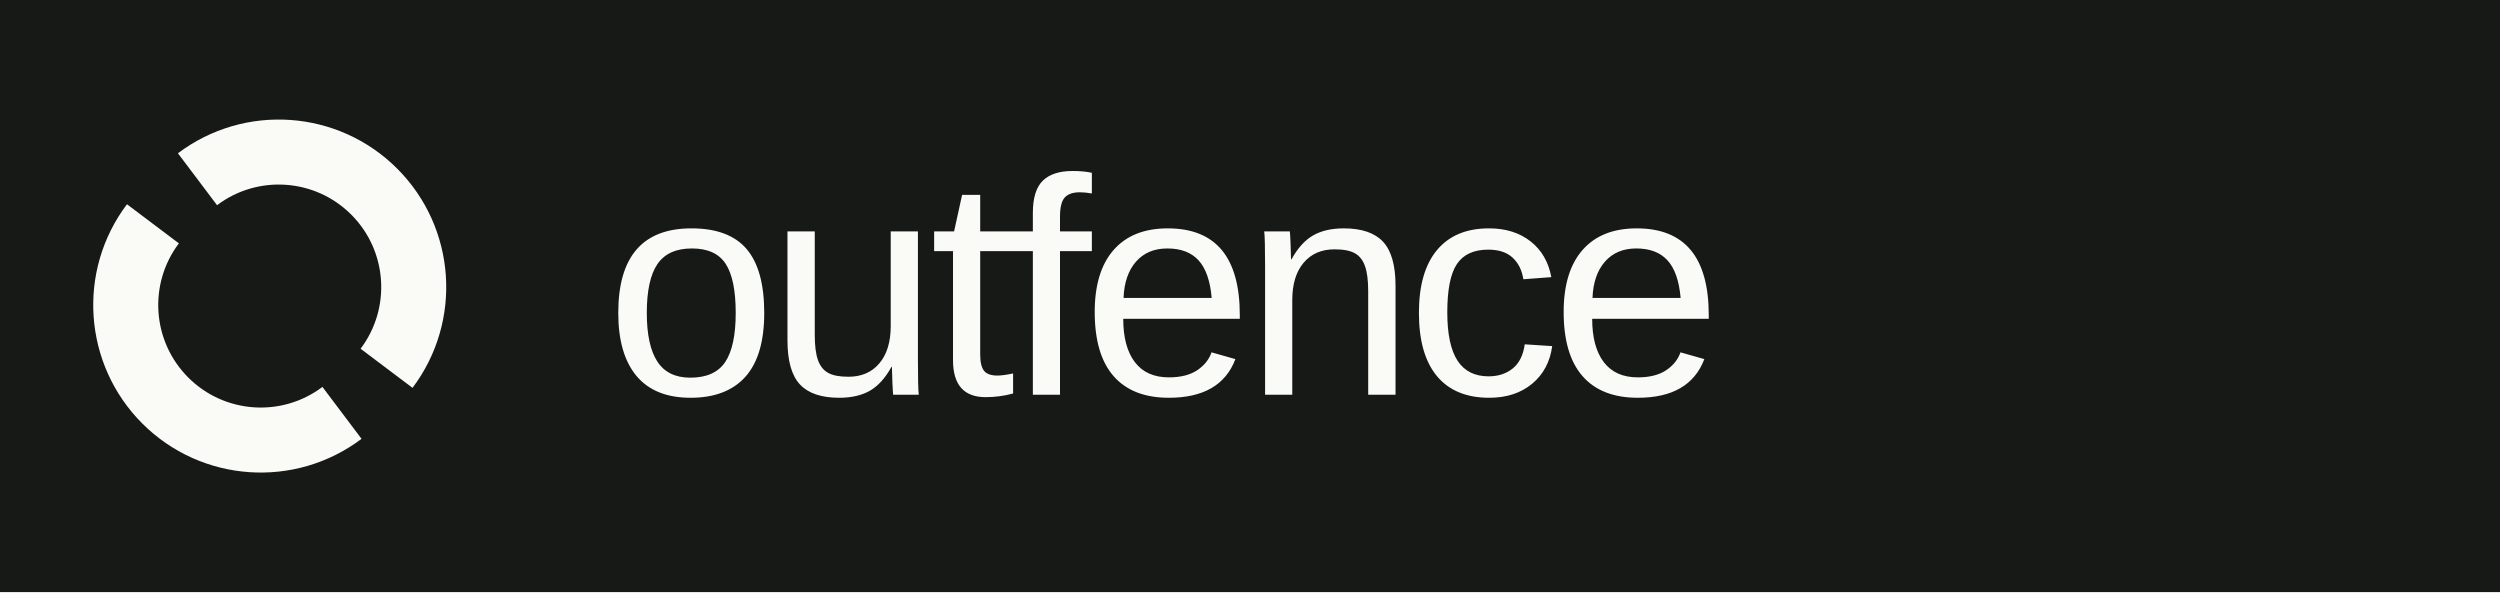
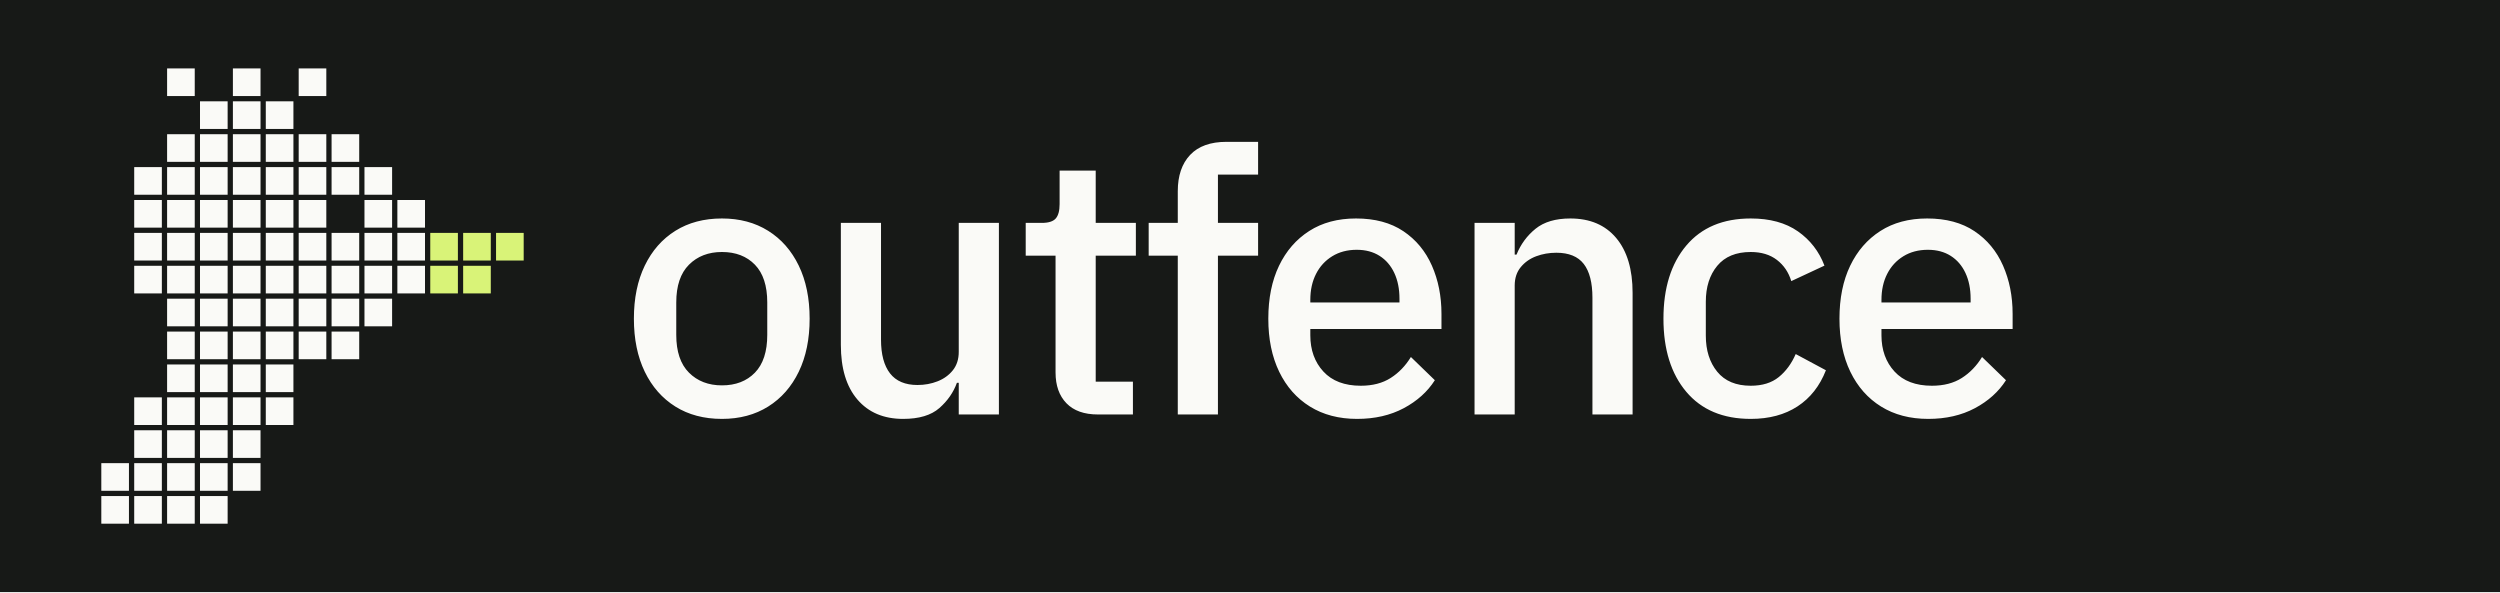
<svg xmlns="http://www.w3.org/2000/svg" width="760" height="180" viewBox="0 0 760 180" role="img" aria-labelledby="title">
  <rect x="0" y="0" width="760" height="180" fill="#171917" />
-   <path d="M 109.908 133.403 A 50.92 50.92 0 0 1 38.597 62.092 L 54.379 73.983 A 31.16 31.16 0 0 0 98.017 117.621 Z" fill="#FAFAF7" />
-   <path d="M 54.092 46.597 A 50.92 50.92 0 0 1 125.403 117.908 L 109.621 106.017 A 31.16 31.16 0 0 0 65.983 62.379 Z" fill="#FAFAF7" />
-   <text x="184" y="120" font-family="Arial, Helvetica, sans-serif" font-size="94" letter-spacing="-3" fill="#FAFAF7">outfence</text>
+   <path d="M50.80 20.80L59.20 20.80L59.20 29.20L50.80 29.20ZM70.80 20.80L79.20 20.80L79.20 29.20L70.80 29.20ZM90.80 20.80L99.20 20.80L99.20 29.20L90.80 29.20ZM60.80 30.80L69.20 30.80L69.20 39.20L60.80 39.20ZM70.80 30.80L79.20 30.80L79.20 39.20L70.80 39.20ZM80.80 30.80L89.20 30.80L89.20 39.20L80.80 39.20ZM50.80 40.80L59.20 40.80L59.20 49.20L50.80 49.20ZM60.80 40.80L69.20 40.80L69.20 49.20L60.80 49.20ZM70.80 40.80L79.20 40.80L79.20 49.20L70.80 49.20ZM80.80 40.80L89.20 40.80L89.20 49.20L80.80 49.20ZM90.80 40.80L99.20 40.80L99.20 49.20L90.80 49.20ZM100.80 40.80L109.20 40.80L109.20 49.20L100.80 49.20ZM40.80 50.80L49.20 50.80L49.20 59.20L40.80 59.20ZM50.80 50.80L59.20 50.80L59.20 59.20L50.80 59.20ZM60.80 50.80L69.20 50.80L69.20 59.20L60.80 59.20ZM70.80 50.80L79.20 50.80L79.20 59.20L70.80 59.20ZM80.80 50.80L89.20 50.80L89.20 59.20L80.80 59.20ZM90.80 50.80L99.20 50.80L99.20 59.20L90.80 59.20ZM100.80 50.80L109.20 50.80L109.20 59.20L100.80 59.20ZM110.80 50.80L119.20 50.80L119.20 59.20L110.80 59.20ZM40.80 60.80L49.20 60.80L49.20 69.20L40.80 69.20ZM50.80 60.80L59.20 60.80L59.20 69.20L50.80 69.20ZM60.80 60.80L69.20 60.80L69.20 69.20L60.80 69.20ZM70.80 60.80L79.20 60.80L79.20 69.20L70.80 69.20ZM80.80 60.80L89.20 60.80L89.20 69.20L80.80 69.20ZM90.80 60.80L99.20 60.80L99.20 69.20L90.80 69.20ZM110.80 60.80L119.20 60.80L119.20 69.20L110.80 69.20ZM120.80 60.80L129.20 60.80L129.20 69.20L120.80 69.20ZM40.80 70.80L49.20 70.80L49.20 79.20L40.80 79.20ZM50.80 70.80L59.20 70.80L59.20 79.20L50.80 79.20ZM60.80 70.80L69.20 70.80L69.20 79.20L60.80 79.20ZM70.80 70.80L79.20 70.80L79.20 79.20L70.80 79.20ZM80.80 70.80L89.20 70.80L89.20 79.20L80.80 79.20ZM90.80 70.80L99.20 70.80L99.20 79.20L90.80 79.20ZM100.80 70.80L109.20 70.80L109.20 79.20L100.80 79.20ZM110.80 70.80L119.20 70.80L119.20 79.20L110.80 79.20ZM120.80 70.80L129.20 70.80L129.20 79.20L120.80 79.20ZM40.80 80.80L49.20 80.80L49.20 89.20L40.80 89.20ZM50.80 80.80L59.20 80.80L59.20 89.20L50.80 89.20ZM60.80 80.80L69.20 80.80L69.20 89.20L60.80 89.20ZM70.80 80.80L79.20 80.80L79.20 89.20L70.80 89.20ZM80.80 80.80L89.20 80.80L89.20 89.20L80.80 89.20ZM90.80 80.80L99.20 80.80L99.20 89.20L90.80 89.20ZM100.80 80.80L109.20 80.80L109.20 89.20L100.80 89.20ZM110.80 80.80L119.20 80.80L119.20 89.20L110.80 89.20ZM120.80 80.80L129.20 80.80L129.20 89.20L120.80 89.20ZM50.80 90.80L59.20 90.80L59.20 99.20L50.80 99.20ZM60.80 90.80L69.20 90.80L69.20 99.20L60.80 99.20ZM70.80 90.80L79.20 90.80L79.20 99.20L70.80 99.20ZM80.80 90.80L89.20 90.80L89.20 99.20L80.80 99.20ZM90.80 90.80L99.20 90.80L99.20 99.20L90.80 99.20ZM100.80 90.80L109.20 90.80L109.20 99.20L100.80 99.20ZM110.80 90.80L119.20 90.80L119.20 99.20L110.80 99.20ZM50.80 100.80L59.20 100.80L59.20 109.20L50.80 109.20ZM60.80 100.80L69.20 100.80L69.20 109.20L60.80 109.20ZM70.80 100.80L79.20 100.80L79.20 109.20L70.80 109.20ZM80.80 100.80L89.20 100.80L89.20 109.20L80.80 109.20ZM90.80 100.80L99.20 100.80L99.20 109.20L90.80 109.20ZM100.80 100.80L109.20 100.80L109.20 109.20L100.80 109.20ZM50.80 110.80L59.20 110.80L59.20 119.20L50.80 119.20ZM60.80 110.80L69.20 110.80L69.20 119.20L60.80 119.20ZM70.80 110.80L79.20 110.80L79.20 119.20L70.80 119.20ZM80.80 110.80L89.20 110.80L89.20 119.20L80.80 119.20ZM40.80 120.80L49.20 120.80L49.20 129.20L40.80 129.20ZM50.80 120.80L59.20 120.80L59.20 129.20L50.80 129.20ZM60.80 120.80L69.20 120.80L69.20 129.20L60.80 129.20ZM70.80 120.80L79.20 120.80L79.20 129.20L70.80 129.20ZM80.80 120.80L89.20 120.80L89.20 129.20L80.80 129.20ZM40.80 130.80L49.20 130.80L49.20 139.20L40.80 139.20ZM50.80 130.80L59.20 130.80L59.20 139.20L50.80 139.20ZM60.80 130.80L69.20 130.80L69.20 139.20L60.80 139.20ZM70.80 130.80L79.20 130.80L79.20 139.20L70.80 139.20ZM30.80 140.80L39.20 140.80L39.20 149.20L30.80 149.20ZM40.80 140.80L49.20 140.80L49.20 149.20L40.80 149.20ZM50.80 140.80L59.20 140.80L59.20 149.20L50.80 149.20ZM60.80 140.80L69.20 140.80L69.20 149.20L60.80 149.20ZM70.80 140.80L79.20 140.80L79.20 149.20L70.80 149.20ZM30.80 150.80L39.20 150.80L39.20 159.20L30.80 159.20ZM40.80 150.80L49.20 150.80L49.20 159.20L40.80 159.20ZM50.80 150.80L59.20 150.80L59.20 159.20L50.80 159.20ZM60.80 150.80L69.20 150.80L69.20 159.20L60.80 159.20Z" fill="#FAFAF7" />
+   <path d="M130.80 70.80L139.20 70.80L139.20 79.20L130.80 79.20ZM140.80 70.80L149.20 70.80L149.20 79.20L140.80 79.20ZM150.80 70.80L159.20 70.80L159.20 79.20L150.80 79.20ZM130.80 80.80L139.20 80.80L139.20 89.20L130.80 89.20ZM140.80 80.80L149.20 80.80L149.20 89.20L140.80 89.20Z" fill="#D9F378" />
+   <path d="M219.472 127.344Q211.296 127.344 205.304 123.592Q199.312 119.84 196.008 113.008Q192.704 106.176 192.704 96.88Q192.704 87.584 196.008 80.752Q199.312 73.92 205.304 70.168Q211.296 66.416 219.472 66.416Q227.536 66.416 233.528 70.168Q239.52 73.92 242.824 80.752Q246.128 87.584 246.128 96.88Q246.128 106.176 242.824 113.008Q239.52 119.84 233.528 123.592Q227.536 127.344 219.472 127.344ZM219.472 117.152Q225.744 117.152 229.496 113.288Q233.248 109.424 233.248 101.808V91.952Q233.248 84.336 229.496 80.472Q225.744 76.608 219.472 76.608Q213.312 76.608 209.448 80.472Q205.584 84.336 205.584 91.952V101.808Q205.584 109.424 209.448 113.288Q213.312 117.152 219.472 117.152ZM291.46 126.0V116.368H290.9Q289.332 120.736 285.58 124.04Q281.828 127.344 274.548 127.344Q265.7 127.344 260.66 121.464Q255.62 115.584 255.62 104.832V67.76H267.828V103.264Q267.828 109.984 270.572 113.512Q273.316 117.04 278.916 117.04Q282.164 117.04 285.02 115.92Q287.876 114.8 289.668 112.56Q291.46 110.32 291.46 106.96V67.76H303.668V126.0ZM344.408 126.0H333.768Q327.496 126.0 324.192 122.584Q320.888 119.168 320.888 113.232V77.728H311.816V67.76H316.744Q319.768 67.76 320.944 66.416Q322.12 65.072 322.12 62.048V51.856H333.096V67.76H345.304V77.728H333.096V116.032H344.408ZM358.044 126.0V77.728H349.196V67.76H358.044V58.128Q358.044 51.072 361.796 47.096Q365.548 43.12 372.828 43.12H382.46V53.088H370.252V67.76H382.46V77.728H370.252V126.0ZM412.56 127.344Q404.272 127.344 398.224 123.592Q392.176 119.84 388.872 113.008Q385.568 106.176 385.568 96.88Q385.568 87.584 388.816 80.808Q392.064 74.032 398.0 70.224Q403.936 66.416 412.224 66.416Q420.848 66.416 426.616 70.28Q432.384 74.144 435.296 80.752Q438.208 87.36 438.208 95.424V100.016H398.336V101.92Q398.336 108.64 402.312 112.952Q406.288 117.264 413.68 117.264Q419.056 117.264 422.752 114.912Q426.448 112.56 428.912 108.528L436.192 115.584Q432.832 120.848 426.728 124.096Q420.624 127.344 412.56 127.344ZM412.448 75.936Q408.192 75.936 405.0 77.896Q401.808 79.856 400.072 83.272Q398.336 86.688 398.336 91.168V91.952H425.44V90.832Q425.44 86.352 423.872 82.992Q422.304 79.632 419.392 77.784Q416.48 75.936 412.448 75.936ZM460.468 126.0H448.26V67.76H460.468V77.392H461.028Q462.932 72.688 466.796 69.552Q470.66 66.416 477.38 66.416Q486.34 66.416 491.324 72.352Q496.308 78.288 496.308 89.04V126.0H484.1V90.496Q484.1 83.664 481.468 80.248Q478.836 76.832 473.124 76.832Q469.876 76.832 467.02 77.896Q464.164 78.96 462.316 81.2Q460.468 83.44 460.468 86.8ZM532.232 127.344Q519.576 127.344 512.632 119.112Q505.688 110.88 505.688 96.88Q505.688 82.88 512.632 74.648Q519.576 66.416 532.232 66.416Q540.968 66.416 546.568 70.336Q552.168 74.256 554.632 80.752L544.552 85.456Q543.32 81.424 540.184 79.016Q537.048 76.608 532.232 76.608Q525.512 76.608 522.04 80.808Q518.568 85.008 518.568 91.728V102.032Q518.568 108.752 522.04 113.008Q525.512 117.264 532.232 117.264Q537.496 117.264 540.744 114.632Q543.992 112.0 545.896 107.632L555.08 112.56Q552.28 119.728 546.456 123.536Q540.632 127.344 532.232 127.344ZM586.188 127.344Q577.9 127.344 571.852 123.592Q565.804 119.84 562.5 113.008Q559.196 106.176 559.196 96.88Q559.196 87.584 562.444 80.808Q565.692 74.032 571.628 70.224Q577.564 66.416 585.852 66.416Q594.476 66.416 600.244 70.28Q606.012 74.144 608.924 80.752Q611.836 87.36 611.836 95.424V100.016H571.964V101.92Q571.964 108.64 575.94 112.952Q579.916 117.264 587.308 117.264Q592.684 117.264 596.38 114.912Q600.076 112.56 602.54 108.528L609.82 115.584Q606.46 120.848 600.356 124.096Q594.252 127.344 586.188 127.344ZM586.076 75.936Q581.82 75.936 578.628 77.896Q575.436 79.856 573.7 83.272Q571.964 86.688 571.964 91.168V91.952H599.068V90.832Q599.068 86.352 597.5 82.992Q595.932 79.632 593.02 77.784Q590.108 75.936 586.076 75.936Z" fill="#FAFAF7" />
</svg>
